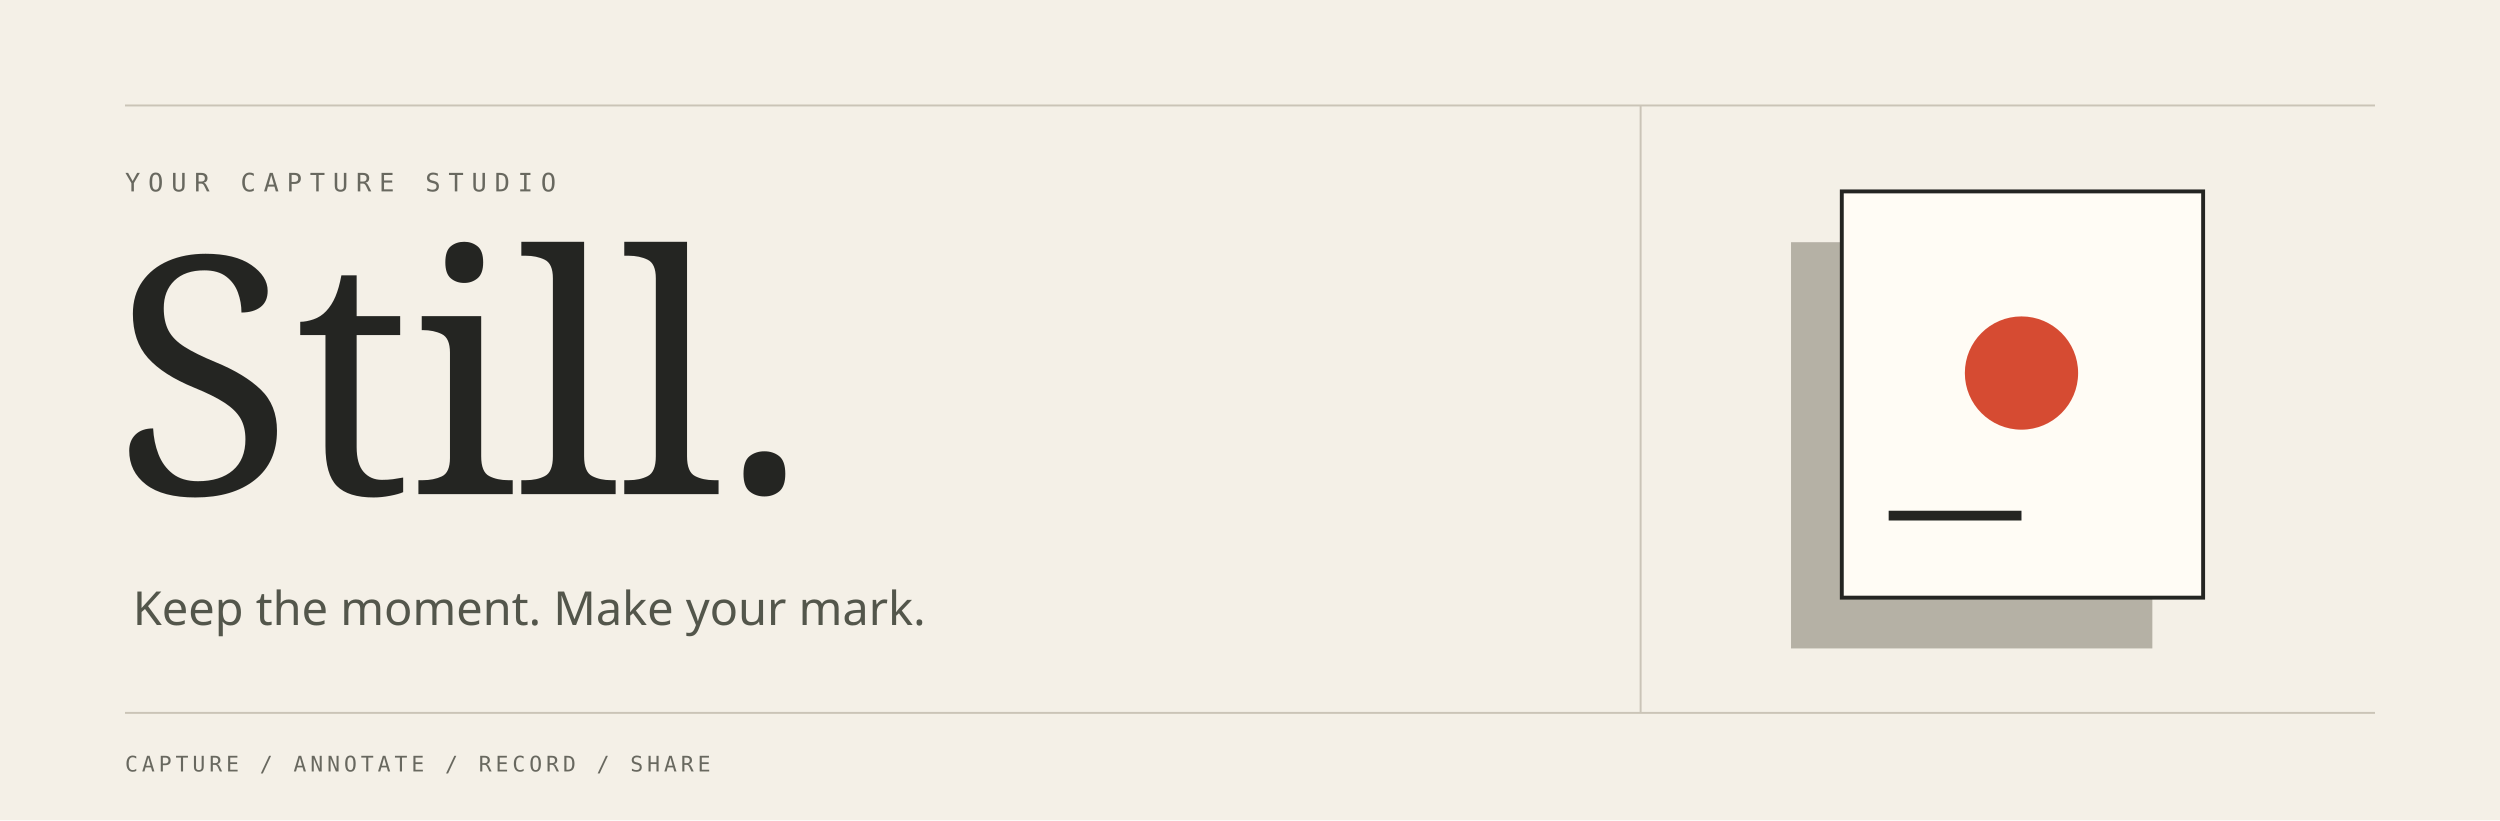
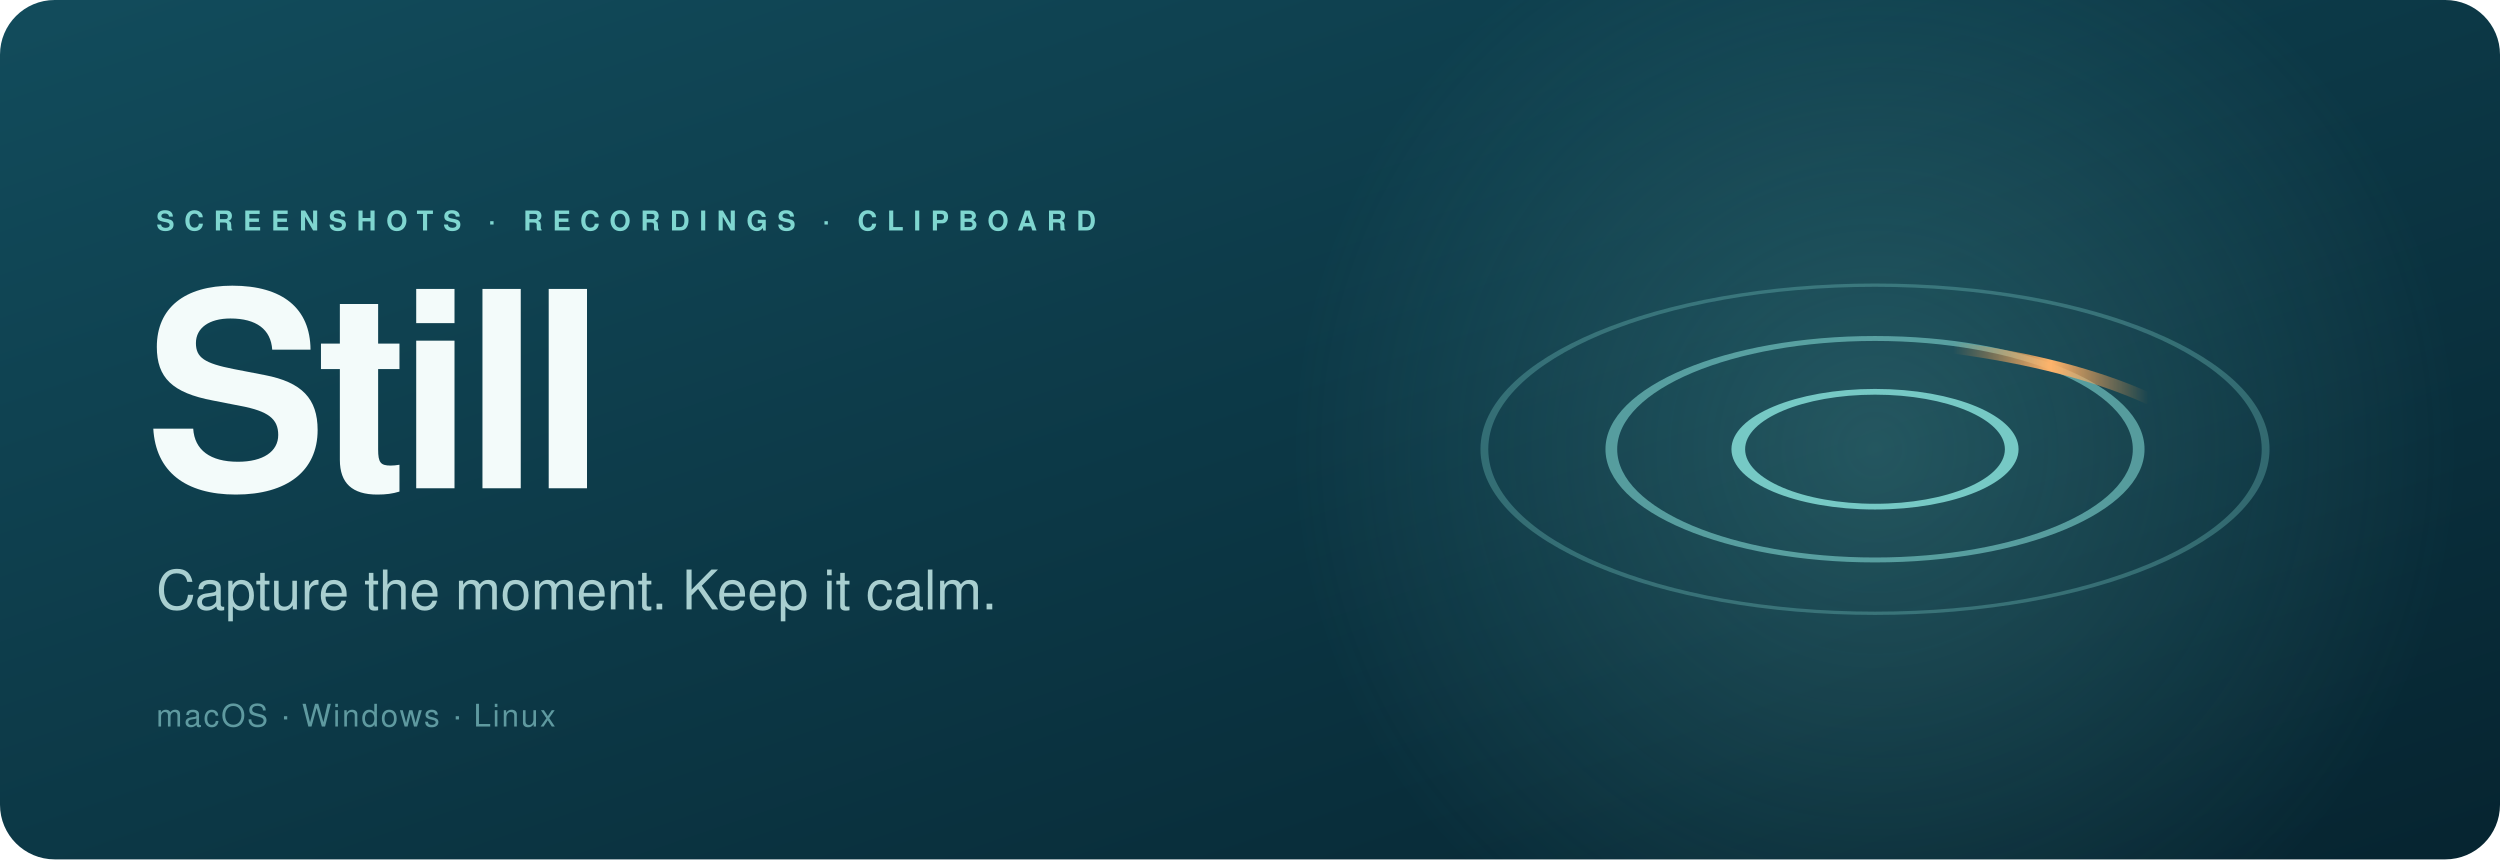
- <svg xmlns="http://www.w3.org/2000/svg" width="1280" height="420" viewBox="0 0 1280 420">
-   <rect width="1280" height="420" fill="#f4f0e7" />
-   <path d="M64 54H1216M64 365H1216M840 54V365" stroke="#cac4b7" />
-   <text x="64" y="98" fill="#68685f" font-family="monospace" font-size="13" letter-spacing="4">YOUR CAPTURE STUDIO</text>
-   <text x="58" y="253" fill="#242522" font-family="Baskerville,Georgia,serif" font-size="170">Still.</text>
-   <text x="68" y="320" fill="#53564b" font-family="Trebuchet MS,sans-serif" font-size="24">Keep the moment. Make your mark.</text>
-   <rect x="917" y="124" width="185" height="208" fill="#b5b1a5" />
-   <rect x="943" y="98" width="185" height="208" fill="#fffcf5" stroke="#242522" stroke-width="2" />
-   <circle cx="1035" cy="191" r="29" fill="#d64b32" />
-   <path d="M967 264H1035" stroke="#242522" stroke-width="5" />
-   <text x="64" y="395" fill="#68685f" font-family="monospace" font-size="11" letter-spacing="2">CAPTURE / ANNOTATE / RECORD / SHARE</text>
+ <svg xmlns="http://www.w3.org/2000/svg" width="1280" height="440" viewBox="0 0 1280 440">
+   <defs>
+     <linearGradient id="water" x1="0" y1="0" x2="1" y2="1">
+       <stop offset="0" stop-color="#124c5c" />
+       <stop offset="1" stop-color="#062430" />
+     </linearGradient>
+     <radialGradient id="glow" cx="0.5" cy="0.5" r="0.5">
+       <stop offset="0" stop-color="#7fd6d0" stop-opacity=".22" />
+       <stop offset="1" stop-color="#7fd6d0" stop-opacity="0" />
+     </radialGradient>
+     <linearGradient id="glint" x1="0" y1="0" x2="1" y2="0">
+       <stop offset="0" stop-color="#f2994a" stop-opacity="0" />
+       <stop offset=".5" stop-color="#ffb46b" />
+       <stop offset="1" stop-color="#f2994a" stop-opacity="0" />
+     </linearGradient>
+     <style>
+ .ring { fill:none; stroke:#7fd6d0; transform-origin:960px 230px; animation:spread 6s ease-out infinite; opacity:0 }
+ .r2 { animation-delay:2s } .r3 { animation-delay:4s }
+ @keyframes spread { 0% { transform:scale(.25); opacity:0; stroke-width:6 } 15% { opacity:.9 } 100% { transform:scale(1.6); opacity:0; stroke-width:1 } }
+ .glint { animation:shine 6s ease-in-out infinite }
+ @keyframes shine { 0%,100% { opacity:.35 } 50% { opacity:1 } }
+ @media (prefers-reduced-motion: reduce) { .ring,.glint { animation:none; opacity:1 } .ring { opacity:.5 } }
+ </style>
+   </defs>
+   <rect width="1280" height="440" rx="28" fill="url(#water)" />
+   <circle cx="960" cy="230" r="300" fill="url(#glow)" />
+   <g transform="translate(960 230) scale(1 .42) translate(-960 -230)">
+     <ellipse class="ring" cx="960" cy="230" rx="170" ry="170" />
+     <ellipse class="ring r2" cx="960" cy="230" rx="170" ry="170" />
+     <ellipse class="ring r3" cx="960" cy="230" rx="170" ry="170" />
+     <circle cx="960" cy="230" r="70" fill="none" stroke="#7fd6d0" stroke-width="7" opacity=".9" />
+     <circle cx="960" cy="230" r="135" fill="none" stroke="#7fd6d0" stroke-width="6" opacity=".6" />
+     <circle cx="960" cy="230" r="200" fill="none" stroke="#7fd6d0" stroke-width="4" opacity=".3" />
+   </g>
+   <path class="glint" d="M1000 178 Q1060 186 1100 204" stroke="url(#glint)" stroke-width="6" stroke-linecap="round" fill="none" />
+   <g font-family="-apple-system,BlinkMacSystemFont,'Segoe UI',Helvetica,Arial,sans-serif">
+     <text x="80" y="118" fill="#7fd6d0" font-size="14" font-weight="600" letter-spacing="5">SCREENSHOTS · RECORDINGS · CLIPBOARD</text>
+     <text x="74" y="250" fill="#f3fbfa" font-size="140" font-weight="700" letter-spacing="-5">Still</text>
+     <text x="80" y="312" fill="#a9cfd0" font-size="28">Capture the moment. Keep it calm.</text>
+     <text x="80" y="372" fill="#5f9aa0" font-size="16" letter-spacing="1">macOS  ·  Windows  ·  Linux</text>
+   </g>
</svg>
